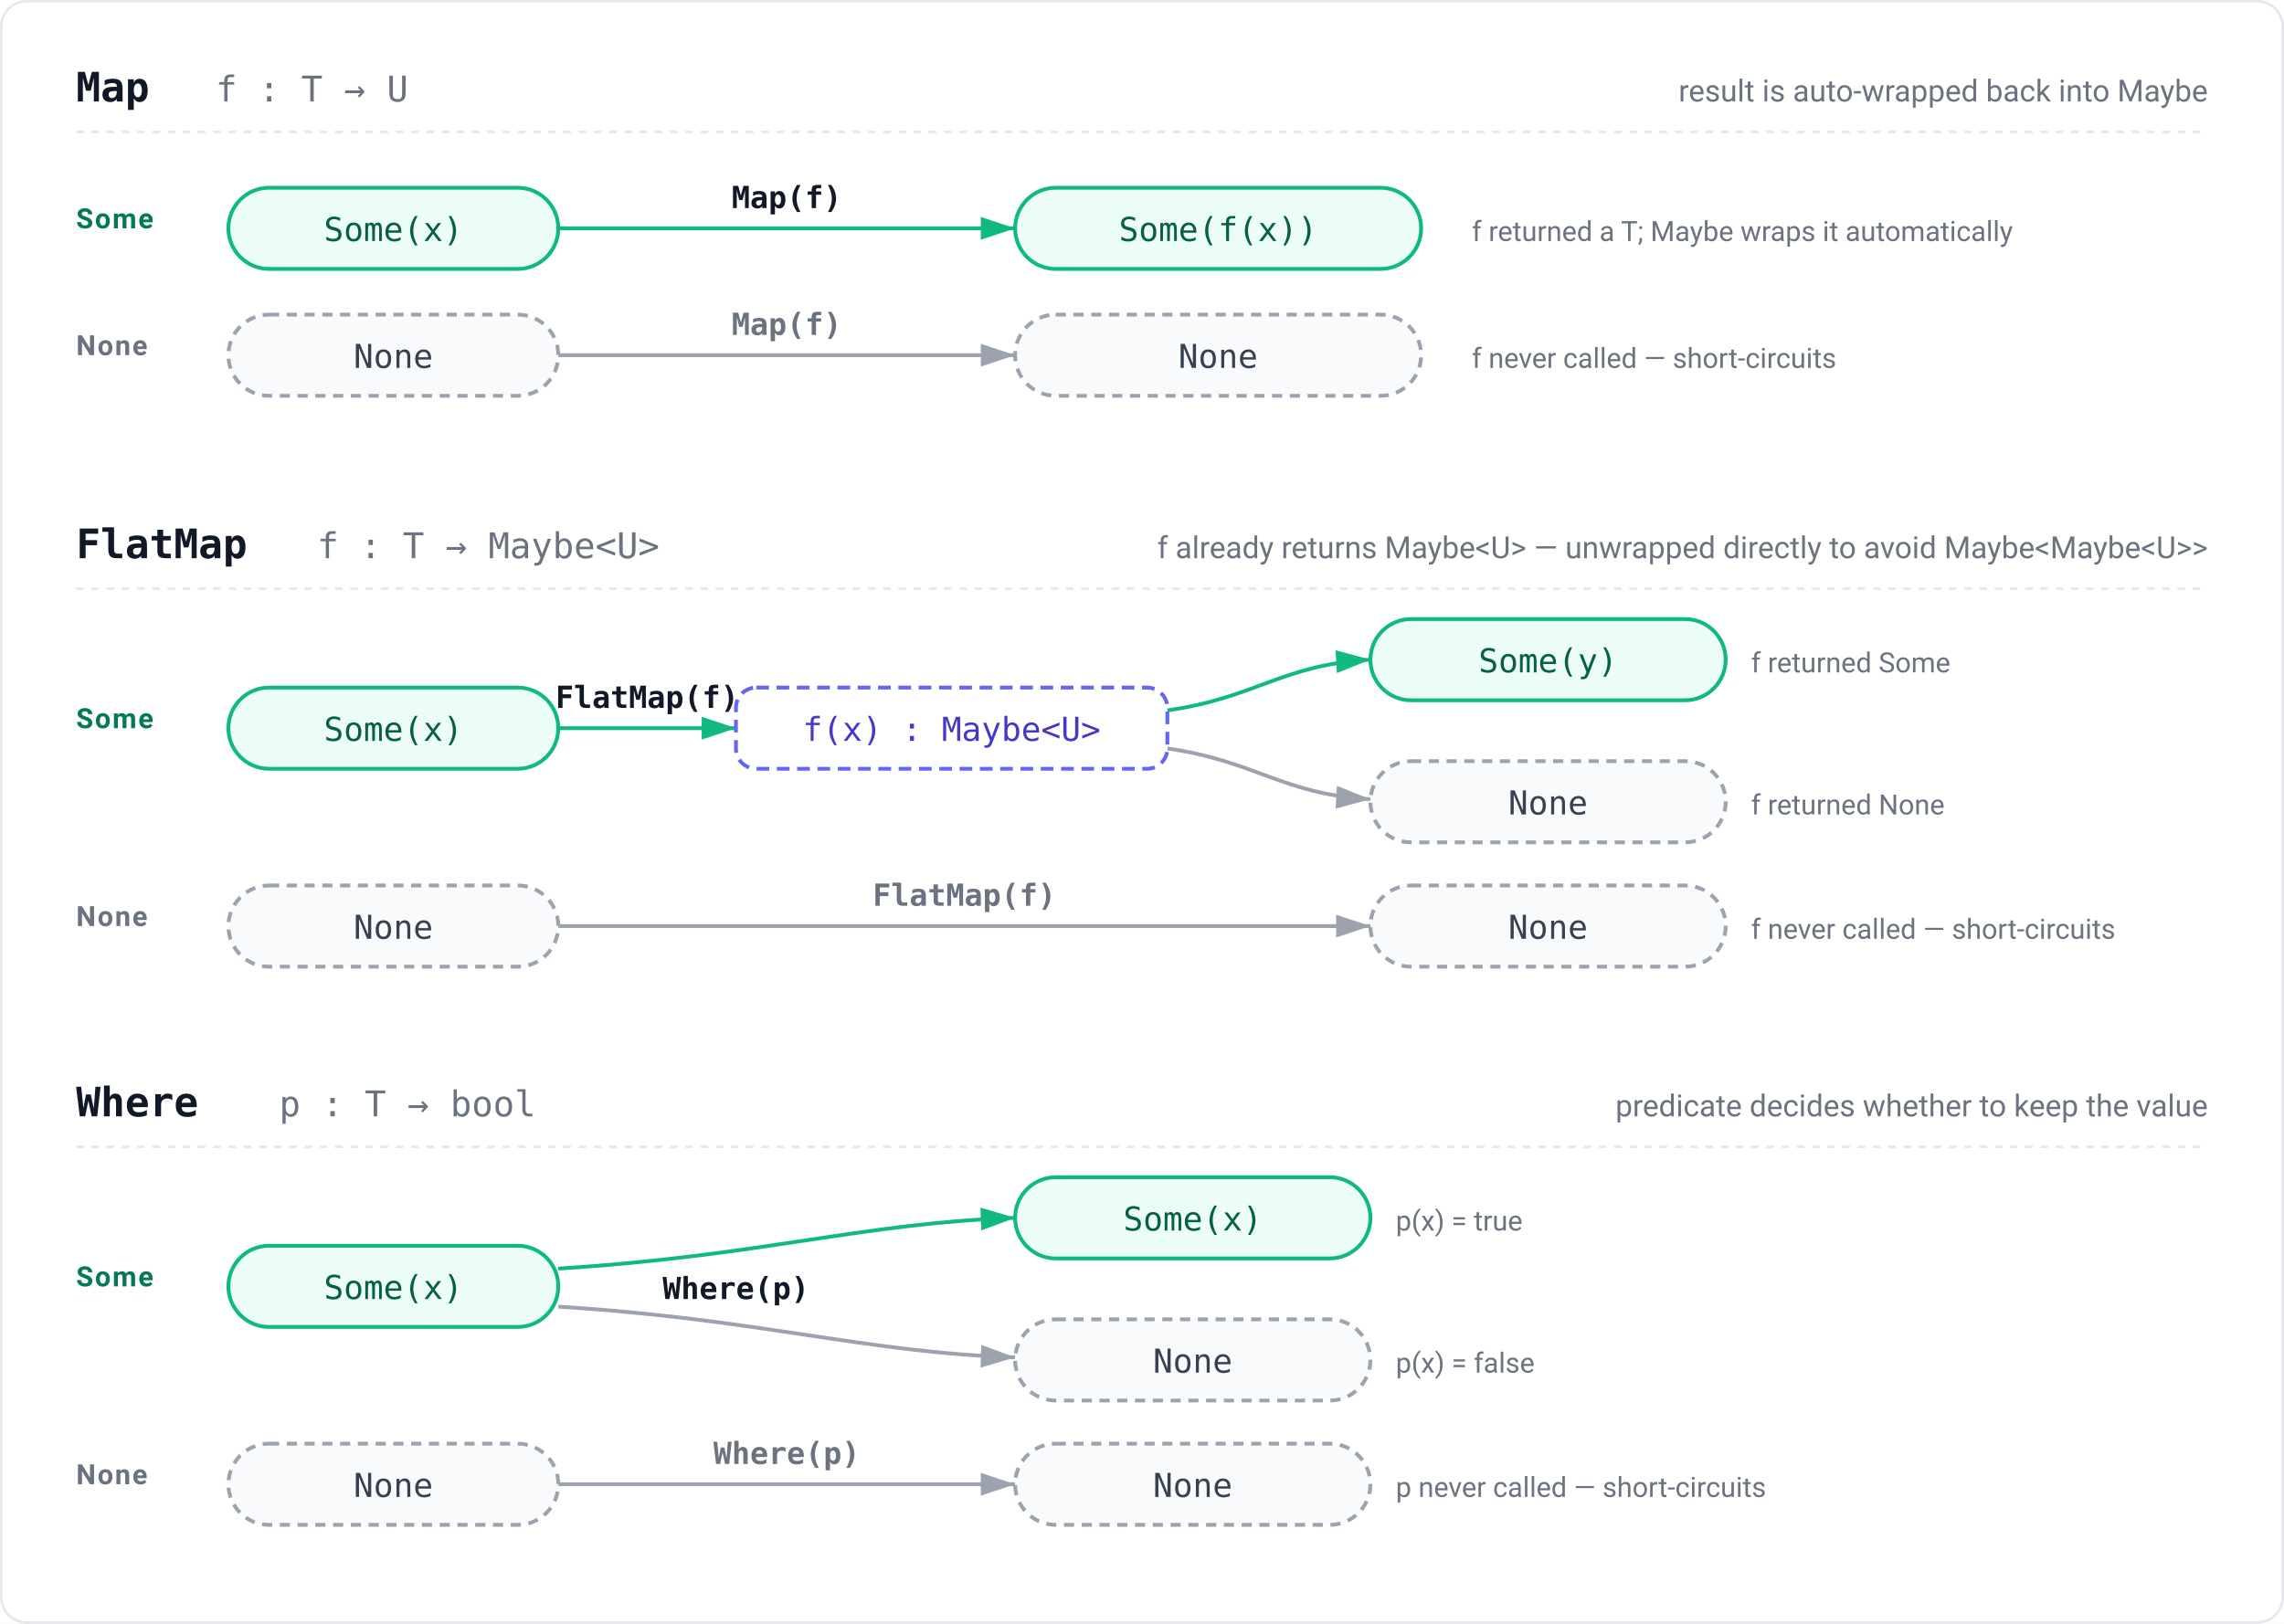
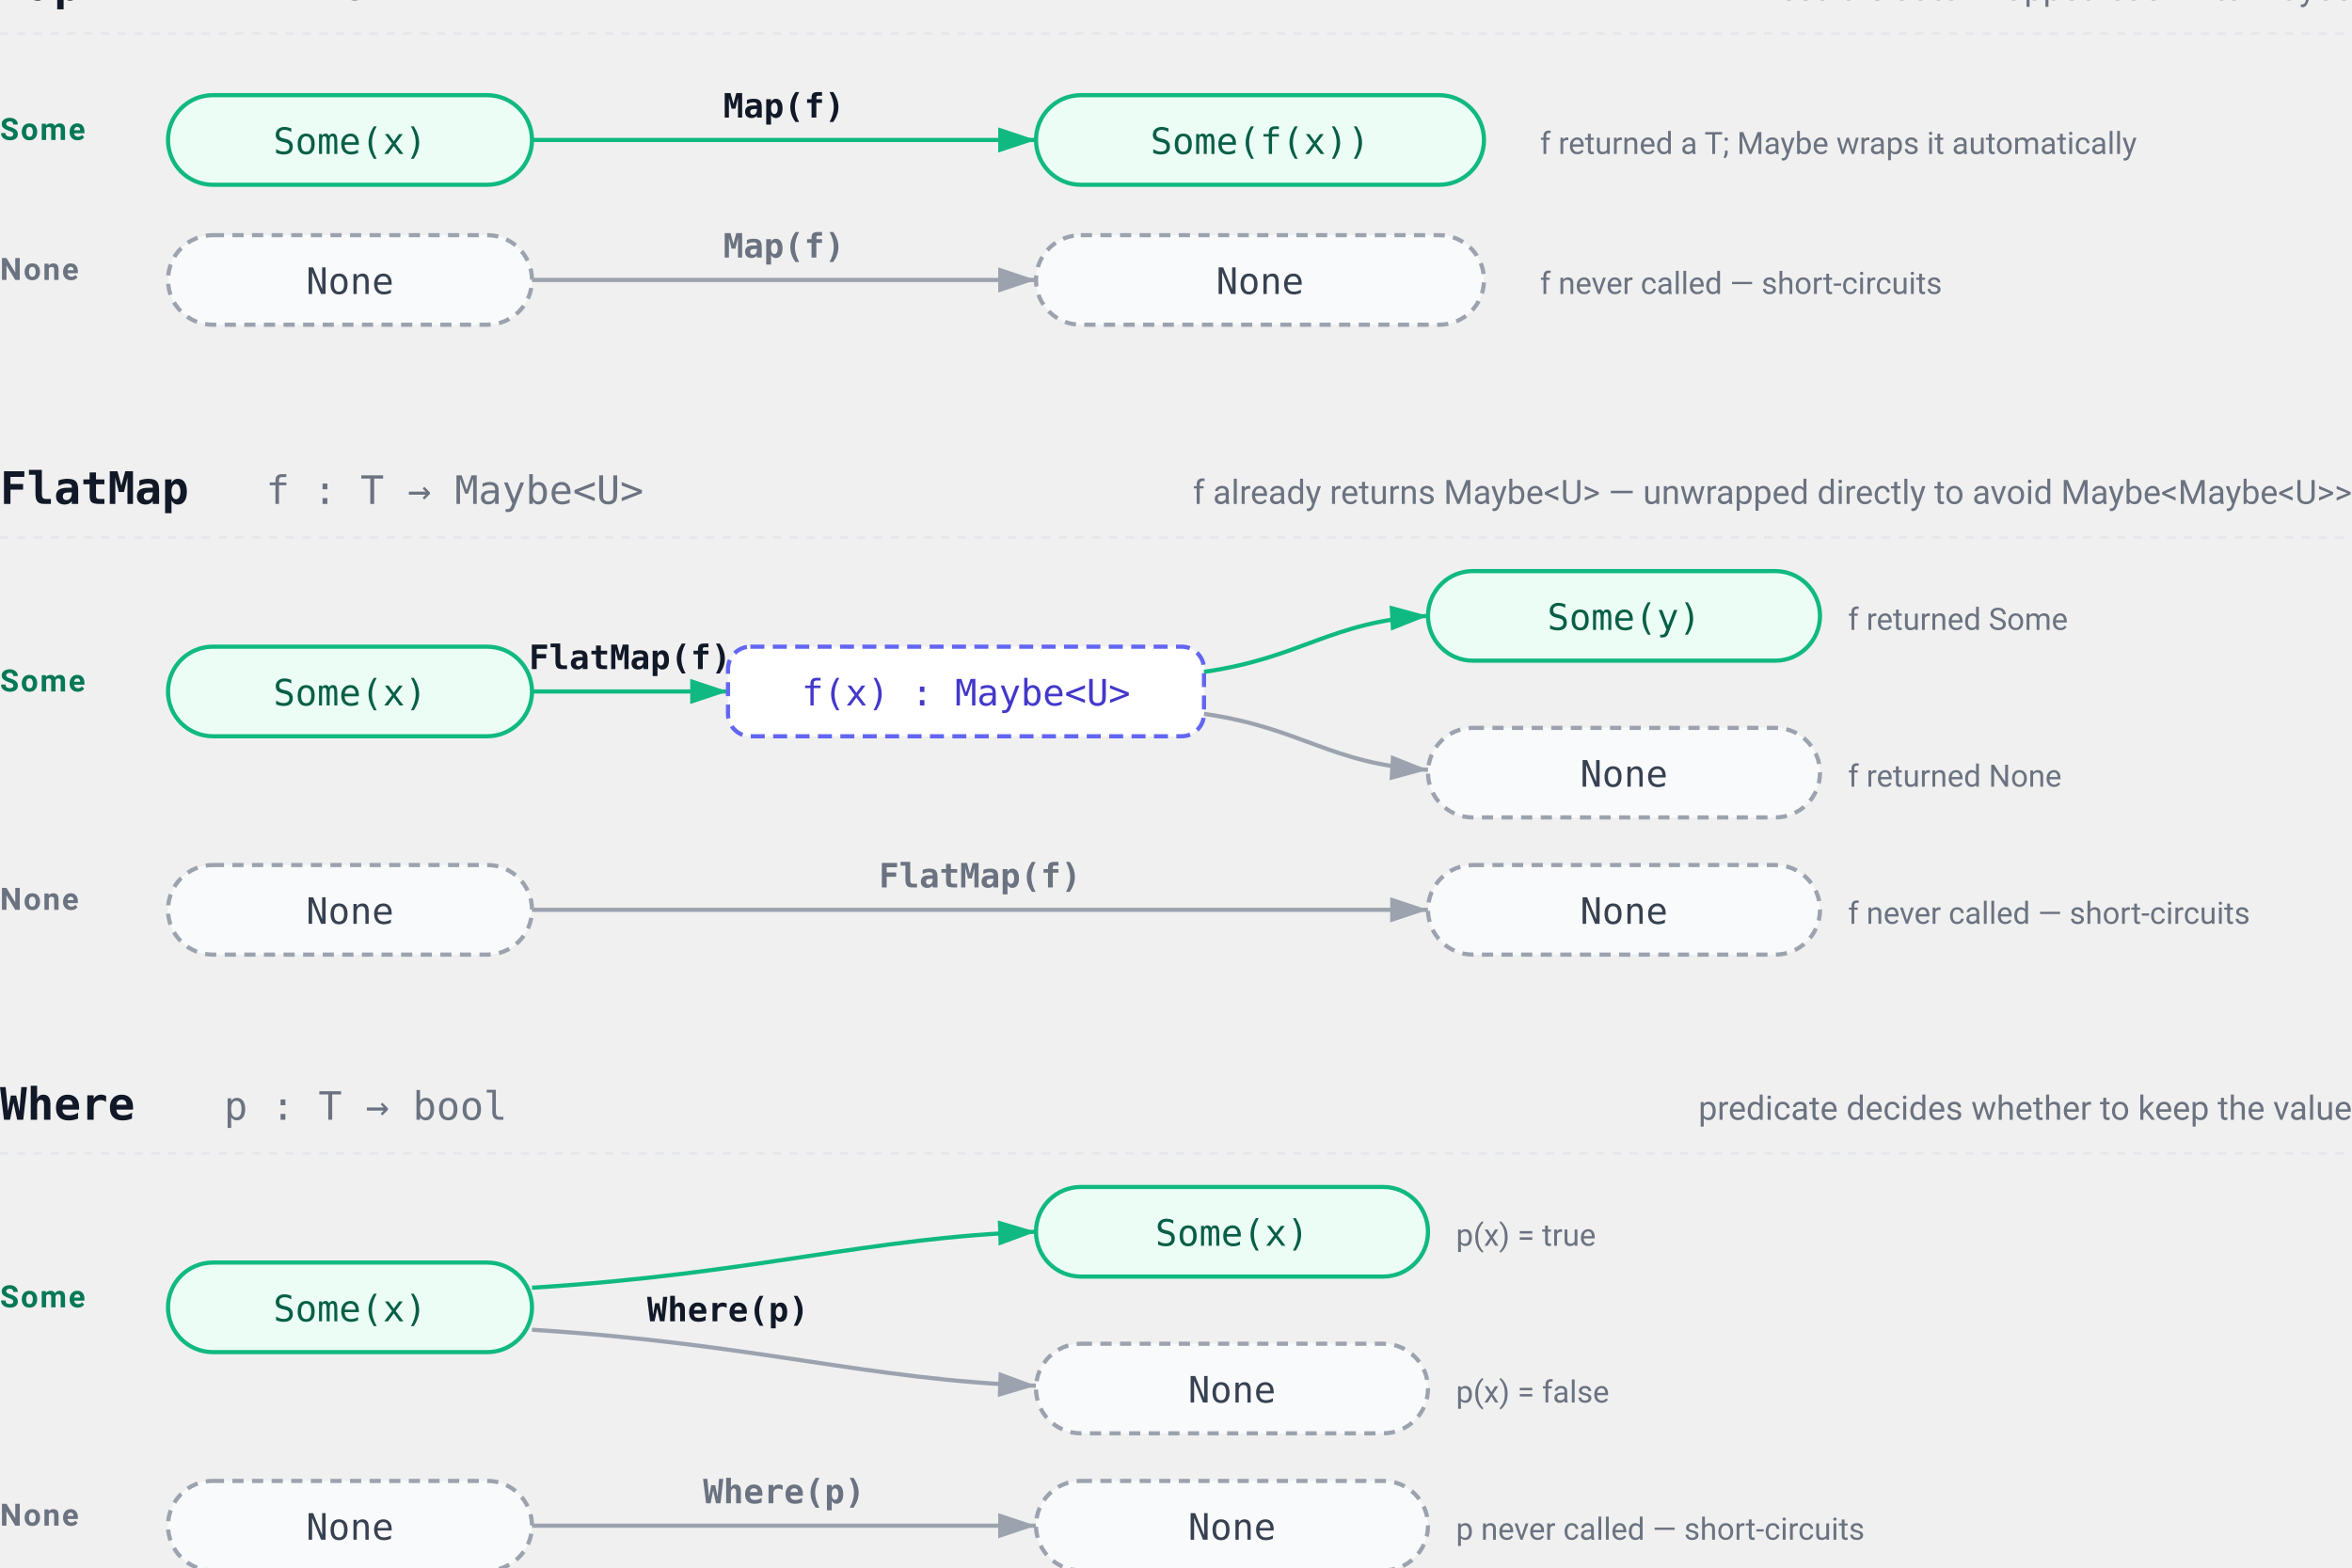
- <svg xmlns="http://www.w3.org/2000/svg" class="dark" viewBox="0 0 900 640" role="img" aria-label="Maybe composition: Map, FlatMap, Where">
+ <svg xmlns="http://www.w3.org/2000/svg" class="dark" viewBox="30 40 840 560" role="img" aria-label="Maybe composition: Map, FlatMap, Where">
  <style>
    .op-name   { font: 700 16px ui-monospace, SFMono-Regular, 'SF Mono', Menlo, Consolas, monospace; fill: #111827; }
    .op-sig    { font: 14px ui-monospace, SFMono-Regular, 'SF Mono', Menlo, Consolas, monospace; fill: #6B7280; }
    .op-hint   { font: 12px -apple-system, BlinkMacSystemFont, 'Segoe UI', Roboto, sans-serif; fill: #6B7280; }
    .track-tag { font: 600 11px -apple-system, BlinkMacSystemFont, 'Segoe UI', Roboto, sans-serif; letter-spacing: 0.06em; text-transform: uppercase; }
    .mono      { font: 13px ui-monospace, SFMono-Regular, 'SF Mono', Menlo, Consolas, monospace; }
    .op-label  { font: 600 12px ui-monospace, SFMono-Regular, 'SF Mono', Menlo, Consolas, monospace; fill: #111827; }
    .note      { font: 11px -apple-system, BlinkMacSystemFont, 'Segoe UI', Roboto, sans-serif; fill: #6B7280; }

-     .canvas-bg     { fill: #FFFFFF; }
-     .canvas-border { fill: none; stroke: #E5E7EB; }
    .section-rule  { stroke: #E5E7EB; }

    .green-bg      { fill: #ECFDF5; }
    .green-border  { stroke: #10B981; }
    .green-text    { fill: #065F46; }
    .green-tag     { fill: #047857; }

    .none-bg       { fill: #F9FAFB; }
    .none-border   { stroke: #9CA3AF; }
    .none-text     { fill: #374151; }
    .none-tag      { fill: #6B7280; }

    .pill-bg       { fill: #FFFFFF; }
    .pill-border   { stroke: #6366F1; }
    .pill-text     { fill: #4338CA; }

    .op-label-muted { fill: #6B7280; }

    :where(.dark) {
-       .canvas-bg     { fill: #0d1117; }
-       .canvas-border { stroke: #30363d; }
      .section-rule  { stroke: #30363d; }

      .green-bg      { fill: #0a2618; }
      .green-text    { fill: #6EE7B7; }
      .green-tag     { fill: #34D399; }

      .none-bg       { fill: #161b22; }
      .none-border   { stroke: #6e7681; }
      .none-text     { fill: #c9d1d9; }
      .none-tag      { fill: #8b949e; }

      .pill-bg       { fill: #161b22; }
      .pill-border   { stroke: #818CF8; }
      .pill-text     { fill: #C7D2FE; }

      .op-name       { fill: #e6edf3; }
      .op-sig        { fill: #8b949e; }
      .op-hint       { fill: #8b949e; }
      .op-label      { fill: #e6edf3; }
      .op-label-muted { fill: #8b949e; }
      .note          { fill: #8b949e; }
    }
  </style>
  <defs>
    <marker id="mc-g" markerWidth="10" markerHeight="10" refX="9" refY="3" orient="auto" markerUnits="strokeWidth">
      <path d="M 0,0 L 9,3 L 0,6 z" fill="#10B981" />
    </marker>
    <marker id="mc-n" markerWidth="10" markerHeight="10" refX="9" refY="3" orient="auto" markerUnits="strokeWidth">
      <path d="M 0,0 L 9,3 L 0,6 z" fill="#9CA3AF" />
    </marker>
  </defs>
-   <rect class="canvas-bg" width="900" height="640" />
-   <rect class="canvas-border" x="0.5" y="0.5" width="899" height="639" rx="10" />
  <g>
    <text class="op-name" x="30" y="40">Map</text>
    <text class="op-sig" x="85" y="40">f : T → U</text>
    <text class="op-hint" x="870" y="40" text-anchor="end">result is auto-wrapped back into Maybe</text>
    <line class="section-rule" x1="30" y1="52" x2="870" y2="52" stroke-dasharray="3 3" />
    <text class="track-tag green-tag" x="30" y="90">Some</text>
    <rect class="green-bg green-border" x="90" y="74" width="130" height="32" rx="16" stroke-width="1.5" />
    <text class="mono green-text" x="155" y="95" text-anchor="middle">Some(x)</text>
    <line x1="220" y1="90" x2="400" y2="90" stroke="#10B981" stroke-width="1.5" marker-end="url(#mc-g)" />
    <text class="op-label" x="310" y="82" text-anchor="middle">Map(f)</text>
    <rect class="green-bg green-border" x="400" y="74" width="160" height="32" rx="16" stroke-width="1.5" />
    <text class="mono green-text" x="480" y="95" text-anchor="middle">Some(f(x))</text>
    <text class="note" x="580" y="95">f returned a T; Maybe wraps it automatically</text>
    <text class="track-tag none-tag" x="30" y="140">None</text>
    <rect class="none-bg none-border" x="90" y="124" width="130" height="32" rx="16" stroke-width="1.5" stroke-dasharray="4 3" />
    <text class="mono none-text" x="155" y="145" text-anchor="middle">None</text>
    <line x1="220" y1="140" x2="400" y2="140" stroke="#9CA3AF" stroke-width="1.5" marker-end="url(#mc-n)" />
    <text class="op-label op-label-muted" x="310" y="132" text-anchor="middle">Map(f)</text>
    <rect class="none-bg none-border" x="400" y="124" width="160" height="32" rx="16" stroke-width="1.5" stroke-dasharray="4 3" />
    <text class="mono none-text" x="480" y="145" text-anchor="middle">None</text>
    <text class="note" x="580" y="145">f never called — short-circuits</text>
  </g>
  <g transform="translate(0, 180)">
    <text class="op-name" x="30" y="40">FlatMap</text>
    <text class="op-sig" x="125" y="40">f : T → Maybe&lt;U&gt;</text>
    <text class="op-hint" x="870" y="40" text-anchor="end">f already returns Maybe&lt;U&gt; — unwrapped directly to avoid Maybe&lt;Maybe&lt;U&gt;&gt;</text>
    <line class="section-rule" x1="30" y1="52" x2="870" y2="52" stroke-dasharray="3 3" />
    <text class="track-tag green-tag" x="30" y="107">Some</text>
    <rect class="green-bg green-border" x="90" y="91" width="130" height="32" rx="16" stroke-width="1.5" />
    <text class="mono green-text" x="155" y="112" text-anchor="middle">Some(x)</text>
    <line x1="220" y1="107" x2="290" y2="107" stroke="#10B981" stroke-width="1.5" marker-end="url(#mc-g)" />
    <text class="op-label" x="255" y="99" text-anchor="middle">FlatMap(f)</text>
    <rect class="pill-bg pill-border" x="290" y="91" width="170" height="32" rx="8" stroke-width="1.5" stroke-dasharray="5 3" />
    <text class="mono pill-text" x="375" y="112" text-anchor="middle">f(x) : Maybe&lt;U&gt;</text>
    <path d="M 460 100 C 495 95, 505 82, 540 80" fill="none" stroke="#10B981" stroke-width="1.5" marker-end="url(#mc-g)" />
    <path d="M 460 115 C 495 120, 505 133, 540 135" fill="none" stroke="#9CA3AF" stroke-width="1.5" marker-end="url(#mc-n)" />
    <rect class="green-bg green-border" x="540" y="64" width="140" height="32" rx="16" stroke-width="1.5" />
    <text class="mono green-text" x="610" y="85" text-anchor="middle">Some(y)</text>
    <text class="note" x="690" y="85">f returned Some</text>
    <rect class="none-bg none-border" x="540" y="120" width="140" height="32" rx="16" stroke-width="1.5" stroke-dasharray="4 3" />
    <text class="mono none-text" x="610" y="141" text-anchor="middle">None</text>
    <text class="note" x="690" y="141">f returned None</text>
    <text class="track-tag none-tag" x="30" y="185">None</text>
    <rect class="none-bg none-border" x="90" y="169" width="130" height="32" rx="16" stroke-width="1.5" stroke-dasharray="4 3" />
    <text class="mono none-text" x="155" y="190" text-anchor="middle">None</text>
    <line x1="220" y1="185" x2="540" y2="185" stroke="#9CA3AF" stroke-width="1.5" marker-end="url(#mc-n)" />
    <text class="op-label op-label-muted" x="380" y="177" text-anchor="middle">FlatMap(f)</text>
    <rect class="none-bg none-border" x="540" y="169" width="140" height="32" rx="16" stroke-width="1.5" stroke-dasharray="4 3" />
    <text class="mono none-text" x="610" y="190" text-anchor="middle">None</text>
    <text class="note" x="690" y="190">f never called — short-circuits</text>
  </g>
  <g transform="translate(0, 400)">
    <text class="op-name" x="30" y="40">Where</text>
    <text class="op-sig" x="110" y="40">p : T → bool</text>
    <text class="op-hint" x="870" y="40" text-anchor="end">predicate decides whether to keep the value</text>
    <line class="section-rule" x1="30" y1="52" x2="870" y2="52" stroke-dasharray="3 3" />
    <text class="track-tag green-tag" x="30" y="107">Some</text>
    <rect class="green-bg green-border" x="90" y="91" width="130" height="32" rx="16" stroke-width="1.5" />
    <text class="mono green-text" x="155" y="112" text-anchor="middle">Some(x)</text>
    <path d="M 220 100 C 300 95, 340 82, 400 80" fill="none" stroke="#10B981" stroke-width="1.5" marker-end="url(#mc-g)" />
    <path d="M 220 115 C 300 120, 340 133, 400 135" fill="none" stroke="#9CA3AF" stroke-width="1.5" marker-end="url(#mc-n)" />
    <text class="op-label" x="290" y="112" text-anchor="middle">Where(p)</text>
    <rect class="green-bg green-border" x="400" y="64" width="140" height="32" rx="16" stroke-width="1.5" />
    <text class="mono green-text" x="470" y="85" text-anchor="middle">Some(x)</text>
    <text class="note" x="550" y="85">p(x) = true</text>
    <rect class="none-bg none-border" x="400" y="120" width="140" height="32" rx="16" stroke-width="1.5" stroke-dasharray="4 3" />
    <text class="mono none-text" x="470" y="141" text-anchor="middle">None</text>
    <text class="note" x="550" y="141">p(x) = false</text>
    <text class="track-tag none-tag" x="30" y="185">None</text>
    <rect class="none-bg none-border" x="90" y="169" width="130" height="32" rx="16" stroke-width="1.5" stroke-dasharray="4 3" />
    <text class="mono none-text" x="155" y="190" text-anchor="middle">None</text>
    <line x1="220" y1="185" x2="400" y2="185" stroke="#9CA3AF" stroke-width="1.5" marker-end="url(#mc-n)" />
    <text class="op-label op-label-muted" x="310" y="177" text-anchor="middle">Where(p)</text>
    <rect class="none-bg none-border" x="400" y="169" width="140" height="32" rx="16" stroke-width="1.5" stroke-dasharray="4 3" />
    <text class="mono none-text" x="470" y="190" text-anchor="middle">None</text>
    <text class="note" x="550" y="190">p never called — short-circuits</text>
  </g>
</svg>
